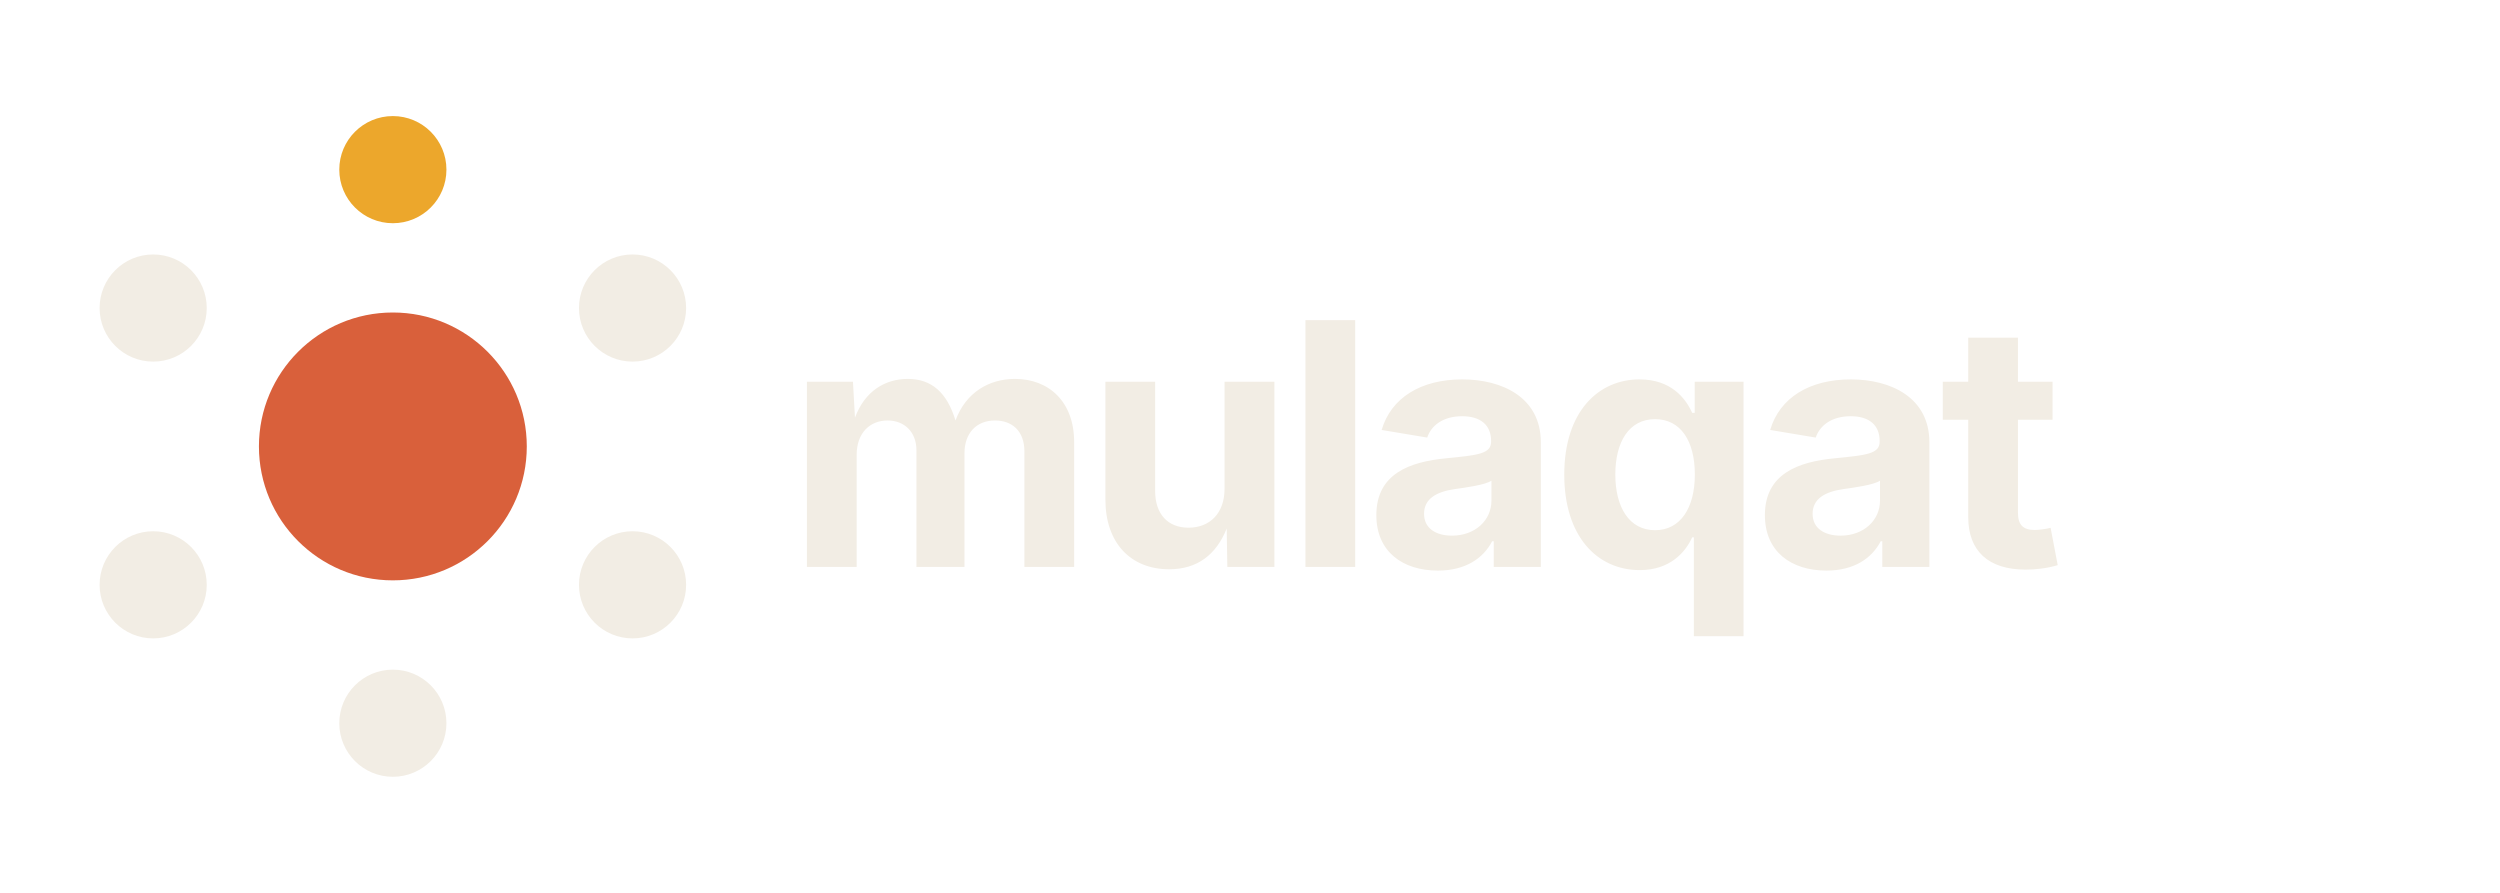
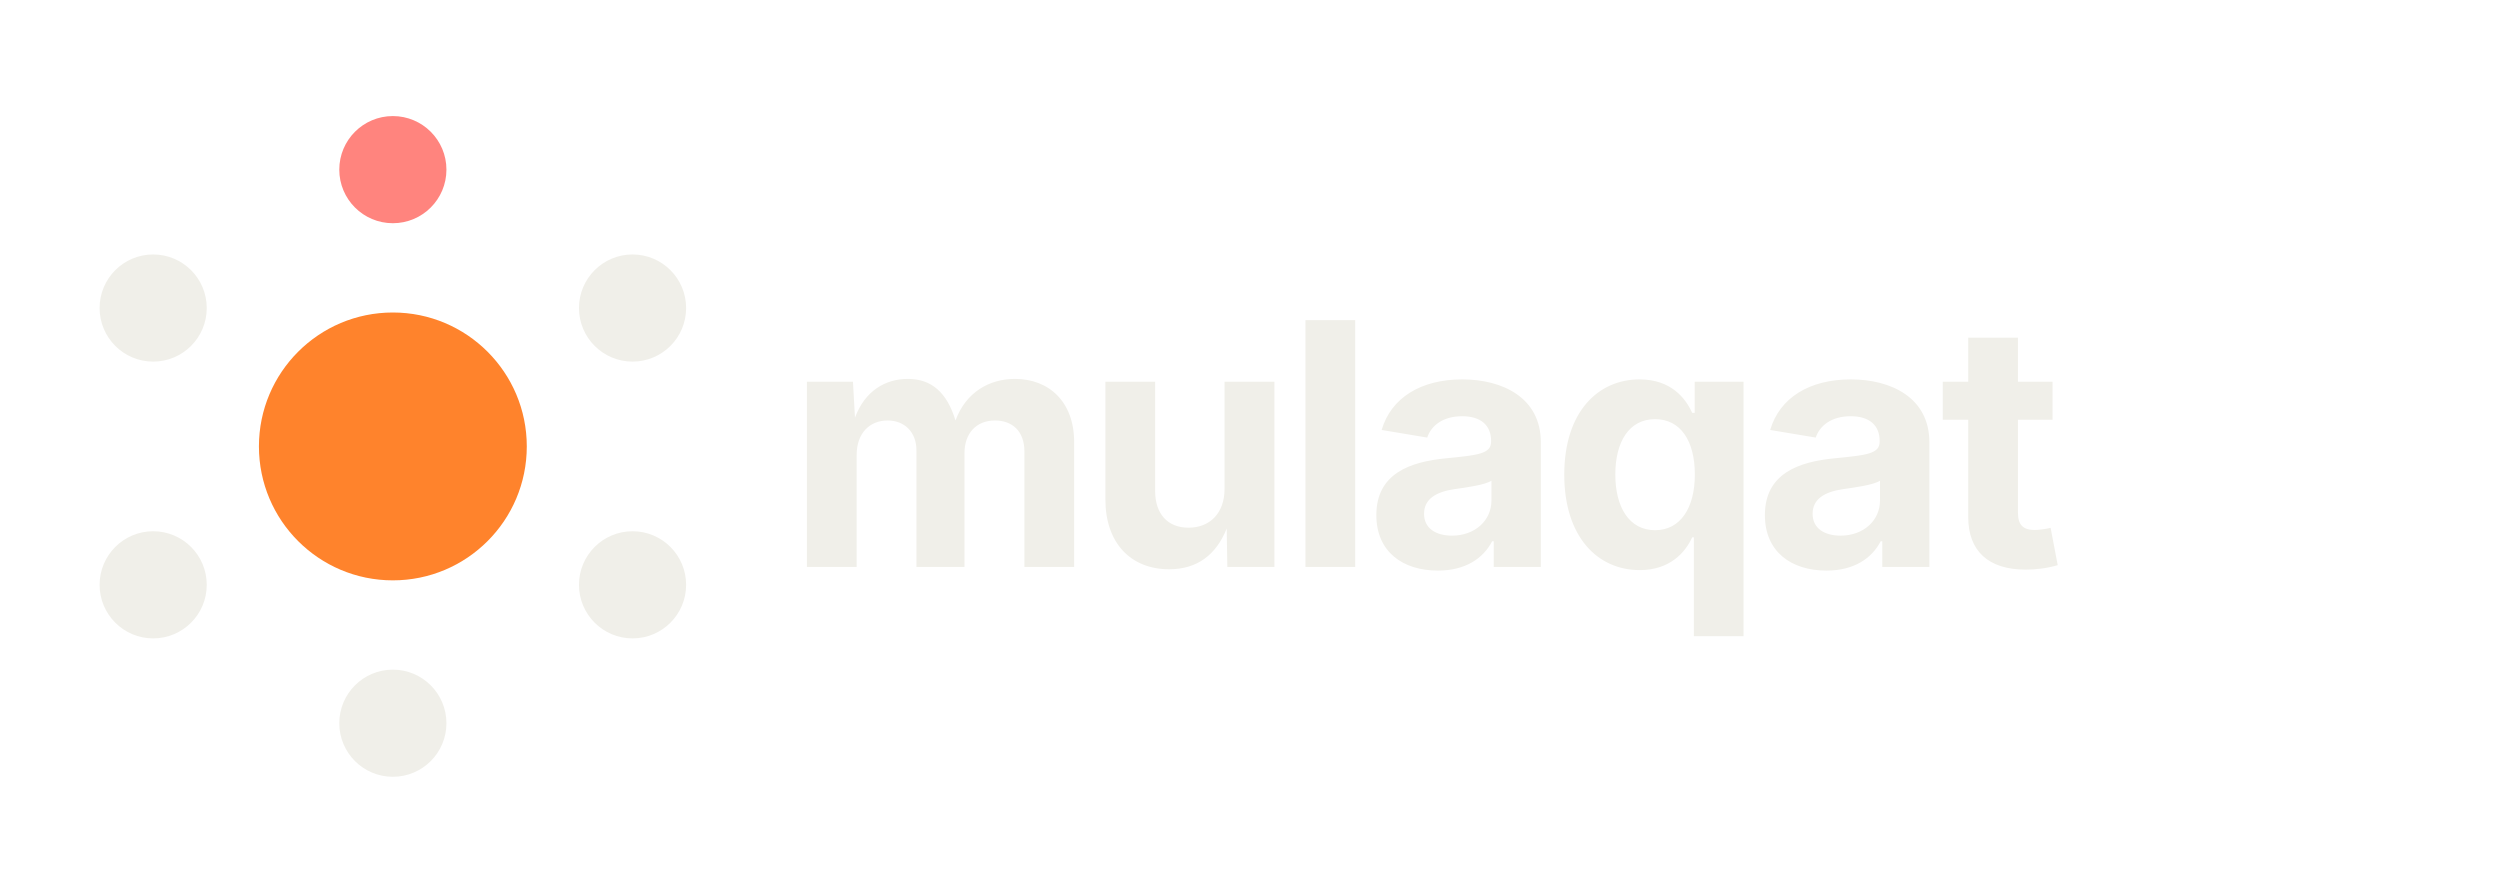
<svg xmlns="http://www.w3.org/2000/svg" width="560" height="200" viewBox="0 0 560 200" fill="none" role="img" aria-label="Mulaqat logo (dark background variant)">
-   <circle cx="88" cy="100" r="30" fill="#D9603B" />
-   <circle cx="88" cy="38" r="12" fill="#ECA72C" />
-   <circle cx="141.69" cy="69" r="12" fill="#F2EDE4" />
-   <circle cx="141.69" cy="131" r="12" fill="#F2EDE4" />
-   <circle cx="88" cy="162" r="12" fill="#F2EDE4" />
-   <circle cx="34.31" cy="131" r="12" fill="#F2EDE4" />
-   <circle cx="34.31" cy="69" r="12" fill="#F2EDE4" />
-   <text x="176" y="127" font-family="Inter, 'SF Pro Display', -apple-system, 'Segoe UI', sans-serif" font-size="76" font-weight="700" letter-spacing="-2.5" fill="#F2EDE4">mulaqat</text>
+   <circle cx="88" cy="100" r="30" fill="#ff832c" />
+   <circle cx="88" cy="38" r="12" fill="#ff847e" />
+   <circle cx="141.69" cy="69" r="12" fill="#f0efe9" />
+   <circle cx="141.69" cy="131" r="12" fill="#f0efe9" />
+   <circle cx="88" cy="162" r="12" fill="#f0efe9" />
+   <circle cx="34.31" cy="131" r="12" fill="#f0efe9" />
+   <circle cx="34.31" cy="69" r="12" fill="#f0efe9" />
+   <text x="176" y="127" font-family="Inter, 'SF Pro Display', -apple-system, 'Segoe UI', sans-serif" font-size="76" font-weight="700" letter-spacing="-2.5" fill="#f0efe9">mulaqat</text>
</svg>
